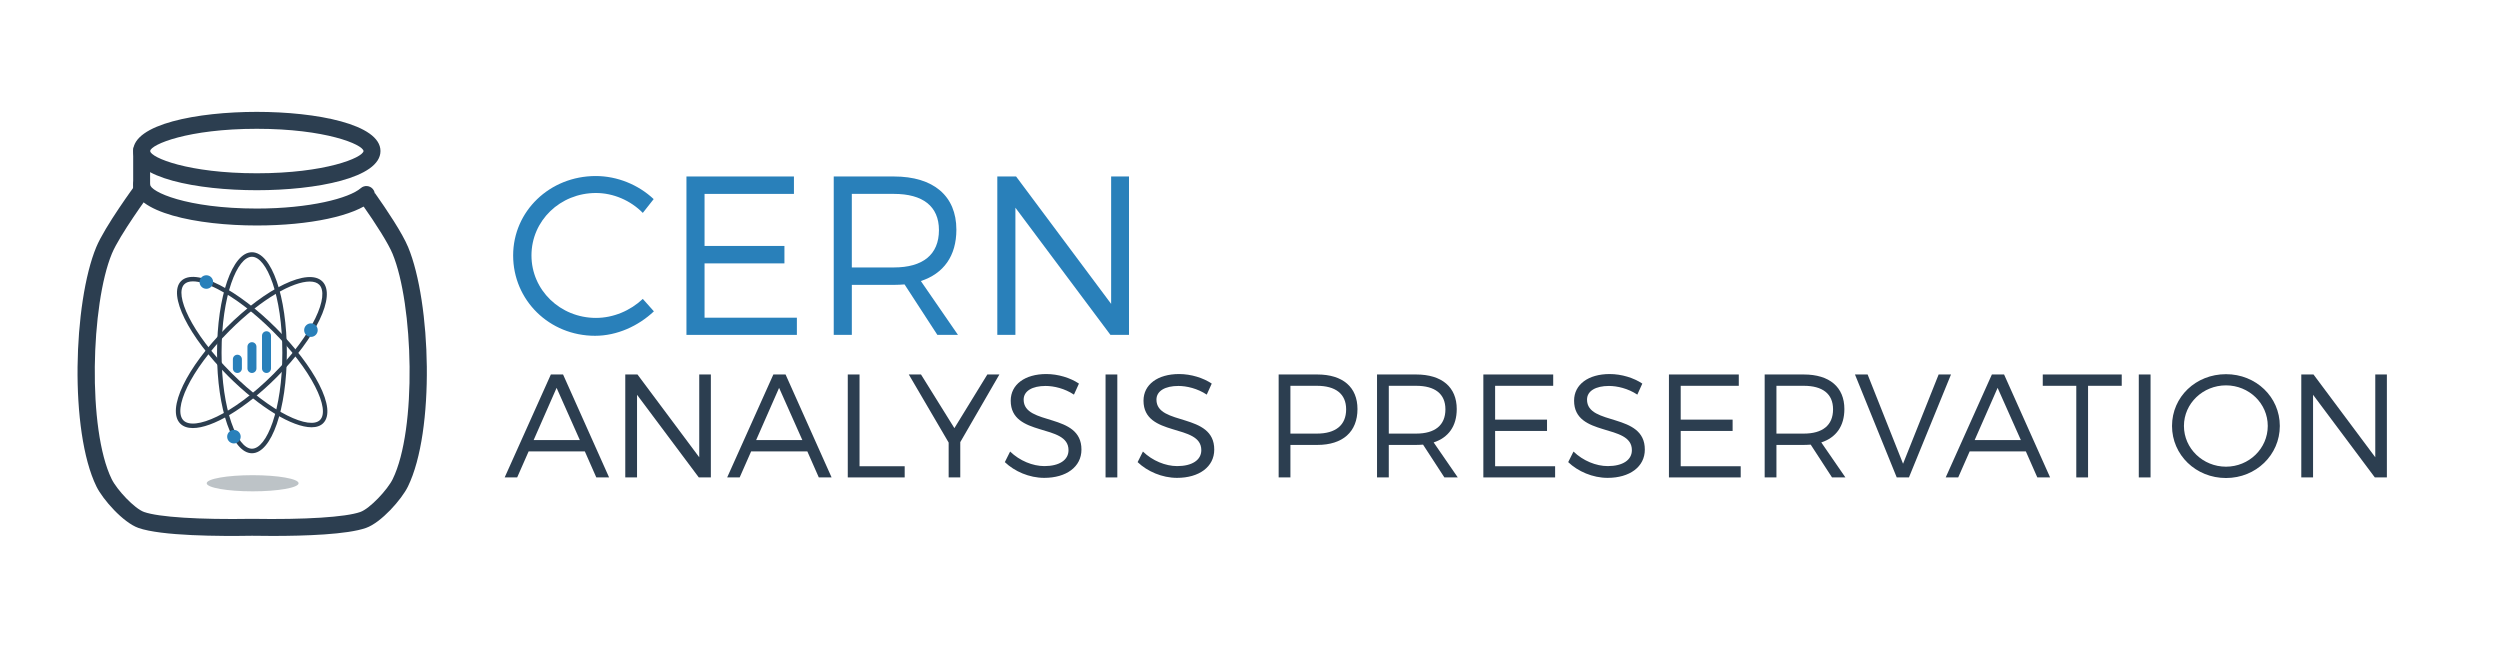
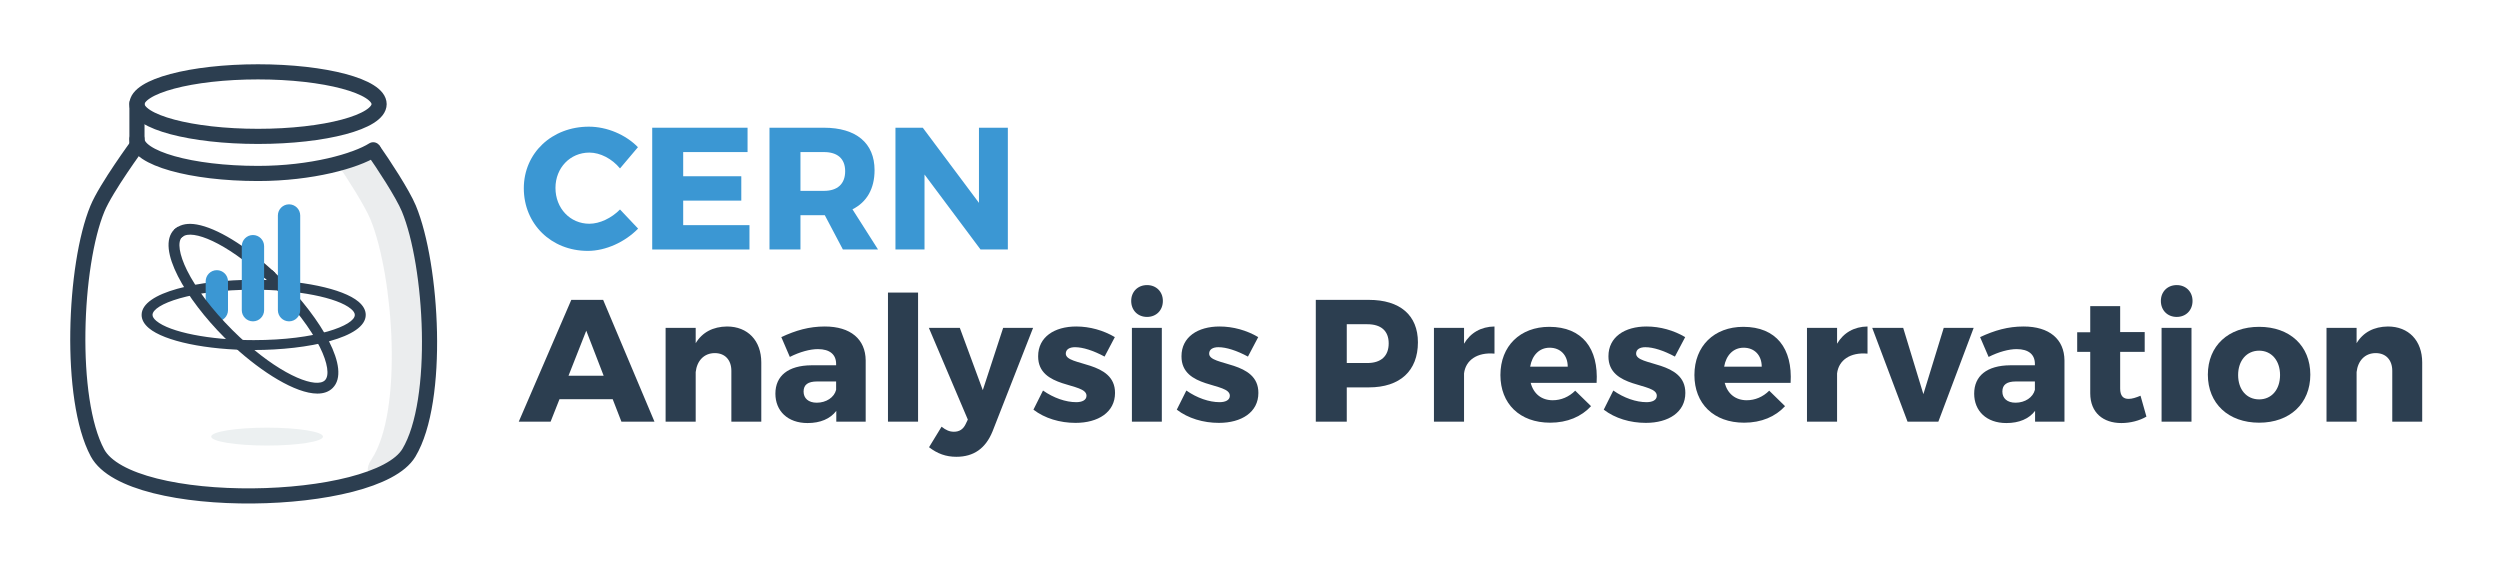
- <svg xmlns="http://www.w3.org/2000/svg" version="1.1" id="Layer_1" x="0px" y="0px" viewBox="0 0 221 57.5" style="enable-background:new 0 0 221 57.5;" xml:space="preserve">
-   <g>
-     <path style="fill:#2C3E50;" d="M24.1,47.377c-0.662,0-1.279-0.007-1.819-0.016c-2.865,0.049-8.02,0.024-10.048-0.693   c-1.345-0.475-3.148-2.517-3.708-3.662C6.123,38.089,6.484,26.735,8.507,21.85c0.757-1.828,3.386-5.411,3.497-5.562l1.206,0.887   c-0.026,0.036-2.632,3.587-3.32,5.248C8.041,26.887,7.719,37.946,9.871,42.35c0.463,0.947,2.021,2.611,2.861,2.908   c1.3,0.459,4.869,0.686,9.549,0.607c4.705,0.079,8.274-0.148,9.574-0.607c0.841-0.297,2.399-1.961,2.862-2.908   c2.152-4.404,1.83-15.463-0.019-19.926c-0.358-0.864-1.369-2.501-2.776-4.491l1.223-0.864c1.054,1.491,2.418,3.531,2.936,4.782   c2.023,4.884,2.384,16.238-0.019,21.156c-0.559,1.145-2.363,3.187-3.708,3.662C30.704,47.252,26.986,47.377,24.1,47.377z" />
-   </g>
-   <ellipse style="fill-rule:evenodd;clip-rule:evenodd;fill:#BDC3C7;" cx="22.334" cy="42.72" rx="4.062" ry="0.714" />
+ <svg xmlns="http://www.w3.org/2000/svg" version="1.1" id="Layer_1" x="0px" y="0px" viewBox="0 0 273 62" style="enable-background:new 0 0 273 62;" xml:space="preserve">
+   <ellipse style="fill-rule:evenodd;clip-rule:evenodd;fill:#ECF0F1;" cx="29.167" cy="47.677" rx="6.104" ry="0.977" />
  <g>
    <g>
-       <path style="fill:#2C3E50;" d="M22.272,40.067c-1.73,0-3.086-3.902-3.086-8.884s1.355-8.885,3.086-8.885s3.086,3.903,3.086,8.885    S24.002,40.067,22.272,40.067z M22.272,22.698c-1.297,0-2.686,3.409-2.686,8.484s1.389,8.484,2.686,8.484    c1.297,0,2.686-3.409,2.686-8.484S23.569,22.698,22.272,22.698z" />
+       <path style="fill:#3B97D3;" d="M69.662,16.075l-1.957,2.317c-0.874-1.064-2.165-1.729-3.344-1.729    c-2.108,0-3.704,1.671-3.704,3.857c0,2.223,1.596,3.913,3.704,3.913c1.121,0,2.413-0.608,3.344-1.558l1.976,2.09    c-1.425,1.463-3.533,2.432-5.49,2.432c-4.008,0-6.991-2.945-6.991-6.839c0-3.838,3.059-6.726,7.105-6.726    C66.281,13.832,68.333,14.706,69.662,16.075z" />
+       <path style="fill:#3B97D3;" d="M74.604,16.606v2.641h6.345v2.66h-6.345v2.679h7.238v2.659h-10.62V13.947h10.411v2.659H74.604z" />
+       <path style="fill:#3B97D3;" d="M90.069,23.502h-0.095H87.41v3.742h-3.382V13.947h5.946c3.515,0,5.528,1.672,5.528,4.635    c0,2.033-0.855,3.496-2.413,4.274l2.792,4.389h-3.837L90.069,23.502z M89.974,20.842c1.463,0,2.318-0.74,2.318-2.146    c0-1.387-0.855-2.09-2.318-2.09H87.41v4.236H89.974z" />
+       <path style="fill:#3B97D3;" d="M107.074,27.245l-6.117-8.188v8.188h-3.173V13.947h2.983l6.136,8.207v-8.207h3.154v13.298H107.074z    " />
+       <path style="fill:#2C3E50;" d="M61.095,43.594l-0.969,2.45h-3.477l5.737-13.298h3.477l5.604,13.298h-3.609l-0.95-2.45H61.095z     M64.02,36.109l-1.938,4.92h3.837L64.02,36.109z" />
+       <path style="fill:#2C3E50;" d="M83.133,39.585v6.459h-3.268v-5.547c0-1.197-0.703-1.938-1.805-1.938    c-1.197,0-1.956,0.855-2.09,2.071v5.414h-3.286V35.805h3.286v1.672c0.722-1.197,1.9-1.805,3.419-1.824    C81.651,35.653,83.133,37.192,83.133,39.585z" />
+       <path style="fill:#2C3E50;" d="M94.533,39.357v6.688h-3.21v-1.178c-0.665,0.874-1.748,1.33-3.135,1.33    c-2.185,0-3.515-1.33-3.515-3.211c0-1.938,1.387-3.077,3.933-3.097h2.698v-0.151c0-1.007-0.665-1.615-1.995-1.615    c-0.855,0-1.976,0.304-3.059,0.854l-0.931-2.165c1.596-0.741,3.04-1.159,4.75-1.159C92.88,35.653,94.514,37.039,94.533,39.357z     M91.304,42.568v-0.912h-2.071c-0.988,0-1.482,0.342-1.482,1.103c0,0.74,0.532,1.216,1.444,1.216    C90.221,43.974,91.095,43.404,91.304,42.568z" />
+       <path style="fill:#2C3E50;" d="M96.966,46.044V31.949h3.287v14.096H96.966z" />
+       <path style="fill:#2C3E50;" d="M108.385,47.108c-0.76,1.862-2.052,2.774-3.952,2.774c-1.14,0-2.07-0.343-2.982-1.045l1.368-2.242    c0.475,0.38,0.874,0.551,1.349,0.551c0.589,0,1.007-0.266,1.272-0.816l0.247-0.513l-4.255-10.012h3.381l2.508,6.801l2.223-6.801    h3.268L108.385,47.108z" />
+       <path style="fill:#2C3E50;" d="M121.741,36.812l-1.121,2.128c-1.235-0.665-2.375-1.026-3.229-1.026    c-0.589,0-1.007,0.229-1.007,0.703c0,1.405,5.395,0.722,5.377,4.293c0,2.109-1.843,3.268-4.312,3.268    c-1.71,0-3.363-0.494-4.598-1.443l1.045-2.09c1.159,0.816,2.489,1.272,3.629,1.272c0.646,0,1.121-0.228,1.121-0.703    c0-1.5-5.3-0.722-5.281-4.312c0-2.109,1.786-3.249,4.16-3.249C119.005,35.653,120.487,36.071,121.741,36.812z" />
+       <path style="fill:#2C3E50;" d="M126.985,32.861c0,1.025-0.722,1.747-1.729,1.747c-1.007,0-1.729-0.722-1.729-1.747    c0-1.007,0.722-1.729,1.729-1.729C126.263,31.131,126.985,31.854,126.985,32.861z M123.604,46.044V35.805h3.267v10.239H123.604z" />
+       <path style="fill:#2C3E50;" d="M137.397,36.812l-1.121,2.128c-1.235-0.665-2.375-1.026-3.23-1.026    c-0.589,0-1.007,0.229-1.007,0.703c0,1.405,5.395,0.722,5.376,4.293c0,2.109-1.843,3.268-4.312,3.268    c-1.71,0-3.363-0.494-4.598-1.443l1.045-2.09c1.159,0.816,2.489,1.272,3.628,1.272c0.646,0,1.121-0.228,1.121-0.703    c0-1.5-5.3-0.722-5.281-4.312c0-2.109,1.786-3.249,4.16-3.249C134.661,35.653,136.143,36.071,137.397,36.812z" />
+       <path style="fill:#2C3E50;" d="M149.48,32.746c3.4,0,5.357,1.672,5.357,4.635c0,3.116-1.956,4.921-5.357,4.921h-2.413v3.742    h-3.382V32.746H149.48z M147.067,39.642h2.242c1.481,0,2.336-0.74,2.336-2.146c0-1.387-0.855-2.09-2.336-2.09h-2.242V39.642z" />
+       <path style="fill:#2C3E50;" d="M159.873,37.534c0.703-1.197,1.862-1.861,3.325-1.881v2.964c-1.9-0.171-3.154,0.722-3.325,2.165    v5.263h-3.286V35.805h3.286V37.534z" />
+       <path style="fill:#2C3E50;" d="M174.35,41.808h-7.2c0.323,1.216,1.197,1.899,2.413,1.899c0.893,0,1.767-0.36,2.45-1.045    l1.729,1.691c-1.045,1.14-2.584,1.805-4.464,1.805c-3.344,0-5.433-2.09-5.433-5.205c0-3.173,2.166-5.263,5.338-5.263    C172.793,35.691,174.578,38.066,174.35,41.808z M171.196,40.041c0-1.254-0.798-2.071-1.976-2.071c-1.14,0-1.918,0.836-2.127,2.071    H171.196z" />
+       <path style="fill:#2C3E50;" d="M184.022,36.812L182.9,38.94c-1.235-0.665-2.375-1.026-3.23-1.026    c-0.589,0-1.007,0.229-1.007,0.703c0,1.405,5.395,0.722,5.376,4.293c0,2.109-1.843,3.268-4.312,3.268    c-1.71,0-3.363-0.494-4.598-1.443l1.045-2.09c1.159,0.816,2.489,1.272,3.628,1.272c0.646,0,1.121-0.228,1.121-0.703    c0-1.5-5.3-0.722-5.281-4.312c0-2.109,1.786-3.249,4.16-3.249C181.286,35.653,182.768,36.071,184.022,36.812z" />
+       <path style="fill:#2C3E50;" d="M195.535,41.808h-7.2c0.323,1.216,1.197,1.899,2.413,1.899c0.892,0,1.767-0.36,2.45-1.045    l1.729,1.691c-1.045,1.14-2.584,1.805-4.464,1.805c-3.344,0-5.433-2.09-5.433-5.205c0-3.173,2.165-5.263,5.338-5.263    C193.977,35.691,195.763,38.066,195.535,41.808z M192.381,40.041c0-1.254-0.798-2.071-1.976-2.071    c-1.14,0-1.919,0.836-2.128,2.071H192.381z" />
+       <path style="fill:#2C3E50;" d="M200.608,37.534c0.703-1.197,1.862-1.861,3.325-1.881v2.964c-1.9-0.171-3.154,0.722-3.325,2.165    v5.263h-3.286V35.805h3.286V37.534z" />
+       <path style="fill:#2C3E50;" d="M208.303,46.044l-3.856-10.239h3.382l2.204,7.237l2.223-7.237h3.268l-3.856,10.239H208.303z" />
+       <path style="fill:#2C3E50;" d="M225.44,39.357v6.688h-3.21v-1.178c-0.665,0.874-1.748,1.33-3.135,1.33    c-2.184,0-3.515-1.33-3.515-3.211c0-1.938,1.387-3.077,3.933-3.097h2.698v-0.151c0-1.007-0.665-1.615-1.995-1.615    c-0.855,0-1.976,0.304-3.059,0.854l-0.931-2.165c1.596-0.741,3.04-1.159,4.75-1.159C223.788,35.653,225.421,37.039,225.44,39.357z     M222.211,42.568v-0.912h-2.071c-0.988,0-1.482,0.342-1.482,1.103c0,0.74,0.532,1.216,1.444,1.216    C221.128,43.974,222.002,43.404,222.211,42.568z" />
+       <path style="fill:#2C3E50;" d="M234.39,45.494c-0.741,0.437-1.748,0.703-2.736,0.703c-1.976,0-3.4-1.121-3.4-3.249v-4.521h-1.425    V36.28h1.425v-2.85h3.268v2.831h2.679v2.165h-2.679v4.009c0,0.798,0.342,1.14,0.95,1.121c0.342,0,0.779-0.134,1.273-0.343    L234.39,45.494z" />
+       <path style="fill:#2C3E50;" d="M239.425,32.861c0,1.025-0.722,1.747-1.729,1.747c-1.007,0-1.729-0.722-1.729-1.747    c0-1.007,0.722-1.729,1.729-1.729C238.703,31.131,239.425,31.854,239.425,32.861z M236.044,46.044V35.805h3.267v10.239H236.044z" />
+       <path style="fill:#2C3E50;" d="M252.287,40.915c0,3.153-2.242,5.243-5.585,5.243c-3.362,0-5.604-2.09-5.604-5.243    c0-3.154,2.242-5.225,5.604-5.225C250.045,35.691,252.287,37.761,252.287,40.915z M244.403,40.954    c0,1.596,0.931,2.659,2.299,2.659c1.349,0,2.28-1.063,2.28-2.659c0-1.577-0.931-2.66-2.28-2.66    C245.334,38.293,244.403,39.376,244.403,40.954z" />
+       <path style="fill:#2C3E50;" d="M264.504,39.585v6.459h-3.268v-5.547c0-1.197-0.703-1.938-1.805-1.938    c-1.197,0-1.957,0.855-2.09,2.071v5.414h-3.286V35.805h3.286v1.672c0.722-1.197,1.9-1.805,3.419-1.824    C263.022,35.653,264.504,37.192,264.504,39.585z" />
    </g>
    <g>
-       <path style="fill:#2C3E50;" d="M17.051,37.84c-0.468,0-0.848-0.126-1.114-0.392c-1.239-1.24,0.549-4.97,4.071-8.493    c3.522-3.521,7.252-5.31,8.493-4.072c1.239,1.24-0.55,4.971-4.072,8.493C21.661,36.143,18.766,37.84,17.051,37.84z M27.381,24.888    c-1.463,0-4.219,1.479-7.09,4.35c-3.588,3.588-5.002,6.996-4.071,7.927c0.927,0.93,4.336-0.483,7.926-4.072    c3.589-3.588,5.003-6.996,4.072-7.927C28.032,24.98,27.747,24.888,27.381,24.888z" />
+       <path style="fill:#2C3E50;" d="M35.663,41.7c1.203-1.203-0.718-5.701-5.496-10.479c-0.396-0.395-0.788-0.764-1.178-1.12    c0.216-0.121,0.434-0.234,0.657-0.332c0.342,0.315,0.681,0.635,1.01,0.964c4.167,4.167,7.361,9.591,5.496,11.457    c-1.709,1.708-6.399-0.831-10.378-4.47c0.334,0,0.662,0,1.025,0C30.943,41.373,34.597,42.766,35.663,41.7z" />
+       <path style="fill:#2C3E50;" d="M25.606,37.903l-0.475-0.434h1.763l0.071,0.062c4.106,3.623,7.619,4.893,8.521,3.992l0,0    c0.51-0.51,0.298-1.894-0.552-3.611c-0.994-2.006-2.749-4.319-4.943-6.514c-0.393-0.393-0.783-0.76-1.17-1.113l-0.256-0.234    l0.303-0.169c0.223-0.124,0.448-0.24,0.678-0.342l0.15-0.066l0.121,0.111c0.345,0.317,0.686,0.64,1.017,0.971    c4.194,4.194,7.546,9.76,5.496,11.811c-0.424,0.424-0.997,0.613-1.675,0.613C32.265,42.979,28.582,40.625,25.606,37.903z     M29.418,30.155c0.307,0.284,0.616,0.579,0.927,0.89c2.232,2.231,4.021,4.592,5.038,6.646c0.992,2.003,1.154,3.489,0.458,4.187    l0,0l0,0c-1.27,1.269-5.104-0.374-9.134-3.908h-0.277c3.671,3.227,8.003,5.587,9.547,4.044c1.731-1.732-1.505-7.112-5.496-11.104    c-0.287-0.287-0.582-0.567-0.88-0.844C29.538,30.093,29.478,30.124,29.418,30.155z" />
    </g>
    <g>
-       <path style="fill:#2C3E50;" d="M27.54,37.771c-1.673,0-4.575-1.728-7.371-4.523c-3.522-3.523-5.35-7.214-4.161-8.403    c0.596-0.595,1.814-0.466,3.431,0.362c1.552,0.795,3.318,2.145,4.972,3.799l0,0c1.654,1.654,3.003,3.42,3.799,4.972    c0.829,1.617,0.958,2.836,0.362,3.431C28.327,37.654,27.975,37.771,27.54,37.771z M17.055,24.872    c-0.333,0-0.592,0.084-0.763,0.256c-0.888,0.887,0.572,4.249,4.161,7.837c3.588,3.588,6.95,5.049,7.837,4.161    c0.456-0.456,0.297-1.537-0.436-2.965c-0.776-1.516-2.1-3.246-3.726-4.871l0,0c-1.625-1.626-3.355-2.95-4.871-3.727    C18.365,25.106,17.608,24.872,17.055,24.872z" />
+       <path style="fill:#2C3E50;" d="M38.98,33.13c-1.657-1.392-6.19-2.326-11.279-2.326c-5.892,0-11.987,1.34-11.987,3.584    c0,0.44,0.238,0.863,0.708,1.257c1.657,1.392,6.19,2.327,11.279,2.327c5.892,0.001,11.987-1.34,11.987-3.584    C39.688,33.948,39.45,33.525,38.98,33.13z M27.701,37.391c-4.841,0-9.278-0.887-10.791-2.157    c-0.335-0.282-0.505-0.566-0.505-0.847c0.001-1.451,4.54-3.004,11.296-3.004c4.841,0,9.278,0.886,10.79,2.157    c0.335,0.282,0.506,0.567,0.506,0.847C38.996,35.839,34.457,37.392,27.701,37.391z" />
+       <path style="fill:#2C3E50;" d="M27.701,38.222c-5.144,0-9.741-0.959-11.44-2.386c-0.529-0.444-0.797-0.932-0.797-1.448    c0-2.491,6.305-3.835,12.237-3.835c5.145,0,9.742,0.959,11.44,2.386l0,0c0.529,0.443,0.797,0.932,0.797,1.449    C39.938,36.878,33.633,38.222,27.701,38.222z M27.701,31.053c-6.472,0-11.737,1.496-11.737,3.335c0,0.362,0.208,0.721,0.619,1.065    c1.616,1.357,6.084,2.269,11.119,2.269c6.472,0,11.737-1.496,11.737-3.334c0-0.363-0.208-0.722-0.619-1.066l0,0    C37.205,31.965,32.736,31.053,27.701,31.053z M27.701,37.641c-4.895,0-9.398-0.911-10.951-2.215    c-0.395-0.332-0.595-0.682-0.595-1.038c0-1.824,5.072-3.254,11.546-3.254c4.896,0,9.399,0.911,10.951,2.215    c0.395,0.332,0.595,0.682,0.595,1.039C39.246,36.212,34.175,37.641,27.701,37.641z M27.701,31.634    c-6.843,0-11.045,1.605-11.046,2.754c0,0.202,0.14,0.423,0.417,0.655c1.471,1.235,5.842,2.098,10.629,2.098    c6.843,0,11.045-1.604,11.045-2.753c0-0.203-0.14-0.424-0.417-0.656C36.86,32.497,32.489,31.634,27.701,31.634z" />
    </g>
-     <circle style="fill:#2980BA;" cx="20.679" cy="38.603" r="0.598" />
-     <circle style="fill:#2980BA;" cx="18.241" cy="24.931" r="0.599" />
-     <circle style="fill:#2980BA;" cx="27.486" cy="29.184" r="0.599" />
    <g>
-       <path style="fill:#2980BA;" d="M20.985,32.971L20.985,32.971c-0.219,0-0.398-0.179-0.398-0.398v-0.818    c0-0.219,0.179-0.398,0.398-0.398l0,0c0.219,0,0.398,0.179,0.398,0.398v0.818C21.383,32.792,21.204,32.971,20.985,32.971z" />
-       <path style="fill:#2980BA;" d="M22.272,32.971L22.272,32.971c-0.219,0-0.398-0.179-0.398-0.398v-1.926    c0-0.219,0.179-0.398,0.398-0.398l0,0c0.219,0,0.398,0.179,0.398,0.398v1.926C22.67,32.792,22.491,32.971,22.272,32.971z" />
-       <path style="fill:#2980BA;" d="M23.559,32.971L23.559,32.971c-0.219,0-0.398-0.179-0.398-0.398v-2.893    c0-0.219,0.179-0.398,0.398-0.398l0,0c0.219,0,0.398,0.179,0.398,0.398v2.893C23.956,32.792,23.778,32.971,23.559,32.971z" />
+       <path style="fill:#2C3E50;" d="M21.451,24.762c2.233,0.396,5.397,2.432,8.196,5.006c-0.223,0.099-0.442,0.211-0.657,0.332    c-4.197-3.834-7.967-5.382-9.191-4.456c-0.104-0.2-0.237-0.389-0.399-0.553C19.908,24.714,20.607,24.612,21.451,24.762z" />
+       <path style="fill:#2C3E50;" d="M28.821,30.285c-4.179-3.817-7.792-5.252-8.872-4.441l-0.236,0.179l-0.136-0.263    c-0.098-0.188-0.217-0.353-0.355-0.492l-0.204-0.204l0.232-0.172c0.558-0.416,1.313-0.541,2.245-0.376l0,0    c2.18,0.386,5.291,2.28,8.321,5.068l0.28,0.258l-0.349,0.154c-0.216,0.096-0.428,0.205-0.637,0.322l-0.157,0.087L28.821,30.285z     M21.407,25.008L21.407,25.008c-0.661-0.117-1.208-0.069-1.627,0.142c0.038,0.049,0.073,0.1,0.107,0.151    c1.605-0.759,5.339,1.061,9.139,4.494c0.059-0.031,0.118-0.062,0.178-0.093C26.366,27.15,23.401,25.362,21.407,25.008z" />
+     </g>
+     <path style="fill:#3B97D3;" d="M23.678,35.091L23.678,35.091c-0.67,0-1.219-0.548-1.219-1.219v-3.151   c0-0.67,0.548-1.219,1.219-1.219l0,0c0.67,0,1.219,0.548,1.219,1.219v3.151C24.897,34.543,24.349,35.091,23.678,35.091z" />
+     <path style="fill:#3B97D3;" d="M27.622,35.091L27.622,35.091c-0.67,0-1.219-0.548-1.219-1.219v-6.989   c0-0.67,0.548-1.219,1.219-1.219l0,0c0.67,0,1.219,0.548,1.219,1.219v6.989C28.841,34.543,28.292,35.091,27.622,35.091z" />
+     <path style="fill:#3B97D3;" d="M31.564,35.091L31.564,35.091c-0.67,0-1.219-0.548-1.219-1.219V23.531   c0-0.67,0.548-1.219,1.219-1.219l0,0c0.67,0,1.219,0.548,1.219,1.219v10.341C32.782,34.543,32.234,35.091,31.564,35.091z" />
+     <path style="opacity:0.3;fill:#BDC3C7;" d="M44.4,23.246c-0.715-1.692-2.577-5.163-3.651-6.651l-1.041,0.751   c-0.062-0.086-0.13-0.185-0.187-0.264l-0.548,0.395c-0.236-0.354-0.461-0.689-0.655-0.968l-1.643,1.141   c1.214,1.747,3.192,4.866,3.789,6.333c2.507,6.155,3.588,20.943,0.094,26.193c-0.674,1.013-0.378,1.59-0.012,1.896   c0.221,0.184,0.47,0.252,0.711,0.252c0.014,0,0.026-0.005,0.04-0.005l0.026,0.044c0.032-0.019,0.058-0.039,0.089-0.059   c0.181-0.021,0.356-0.066,0.504-0.131l0.007,0.012c0.061-0.037,0.105-0.064,0.137-0.083c0.122-0.066,0.218-0.137,0.275-0.191   l0.005-0.065c0.092-0.022,0.183-0.044,0.279-0.063c0.476-0.093,1.127-0.221,1.527-0.872C47.792,44.959,46.965,29.31,44.4,23.246z" />
+     <path style="fill-rule:evenodd;clip-rule:evenodd;fill:none;stroke:#2C3E50;stroke-width:1.653;stroke-miterlimit:10;" d="   M15.068,15.757c0,0-3.477,4.726-4.426,7.019c-2.552,6.161-3.155,20.798,0,26.672c3.515,6.545,30.403,6.005,34.008,0   c3.432-5.717,2.552-20.511,0-26.672c-0.677-1.634-2.824-4.903-3.894-6.417" />
+     <ellipse style="fill-rule:evenodd;clip-rule:evenodd;fill:none;stroke:#2C3E50;stroke-width:1.653;stroke-miterlimit:10;" cx="28.177" cy="11.369" rx="13.221" ry="3.524" />
+     <line style="fill:none;stroke:#2C3E50;stroke-width:1.653;stroke-linecap:round;stroke-linejoin:round;stroke-miterlimit:10;" x1="14.956" y1="11.3" x2="14.956" y2="15.65" />
+     <path style="fill-rule:evenodd;clip-rule:evenodd;fill:none;stroke:#2C3E50;stroke-width:1.653;stroke-linecap:round;stroke-miterlimit:10;" d="   M40.756,16.358c-1.898,1.201-6.702,2.584-12.578,2.584c-7.302,0-13.221-1.674-13.221-3.74" />
+     <g>
+       <path style="fill:#2C3E50;" d="M19.399,25.092c0.162,0.164,0.295,0.352,0.399,0.553c-0.036,0.027-0.078,0.049-0.109,0.08    c-1.203,1.203,0.718,5.7,5.495,10.478c0.545,0.544,1.083,1.046,1.615,1.515c-0.363,0-0.691,0-1.025,0    c-0.366-0.335-0.728-0.675-1.079-1.026c-4.167-4.167-7.362-9.591-5.496-11.456C19.259,25.178,19.333,25.141,19.399,25.092z" />
+       <path style="fill:#2C3E50;" d="M25.606,37.903c-0.368-0.338-0.733-0.68-1.086-1.033c-4.195-4.194-7.546-9.76-5.496-11.81    c0.057-0.057,0.118-0.097,0.167-0.128l0.233-0.168l0.152,0.153c0.174,0.175,0.323,0.381,0.444,0.613l0.097,0.186l-0.25,0.187    c-0.51,0.51-0.298,1.893,0.552,3.611c0.994,2.006,2.749,4.319,4.943,6.514c0.512,0.512,1.052,1.018,1.604,1.504l0.496,0.438    h-1.784L25.606,37.903z M25.008,36.38c-2.232-2.232-4.021-4.592-5.038-6.645c-0.974-1.967-1.149-3.437-0.494-4.149    c-0.036-0.056-0.074-0.108-0.114-0.159c-1.698,1.748,1.531,7.109,5.511,11.089c0.325,0.325,0.661,0.641,0.999,0.952h0.275    C25.757,37.112,25.376,36.748,25.008,36.38z" />
    </g>
  </g>
-   <g>
-     <path style="fill:#2C3E50;" d="M22.703,16.815c-5.265,0-10.931-1.084-10.931-3.463c0-2.379,5.666-3.463,10.931-3.463   c5.265,0,10.931,1.084,10.931,3.463C33.634,15.731,27.968,16.815,22.703,16.815z M22.703,11.386c-6.075,0-9.366,1.379-9.434,1.967   c0.069,0.586,3.362,1.965,9.434,1.965c6.069,0,9.362-1.377,9.434-1.966C32.067,12.763,28.775,11.386,22.703,11.386z" />
-   </g>
-   <g>
-     <path style="fill:#2C3E50;" d="M12.521,17.398c-0.413,0-0.748-0.335-0.748-0.748v-3.351c0-0.413,0.335-0.748,0.748-0.748   c0.413,0,0.748,0.335,0.748,0.748v3.351C13.269,17.063,12.934,17.398,12.521,17.398z" />
-   </g>
-   <g>
-     <path style="fill:#2C3E50;" d="M22.703,19.933c-5.265,0-10.931-1.136-10.931-3.629c0-0.414,0.335-0.749,0.748-0.749   c0.413,0,0.748,0.335,0.748,0.749c0,0.638,3.21,2.132,9.434,2.132c4.677,0,8.166-0.909,9.195-1.806   c0.312-0.271,0.784-0.239,1.056,0.072c0.272,0.312,0.239,0.785-0.072,1.056C31.367,19.08,27.371,19.933,22.703,19.933z" />
-   </g>
-   <g>
-     <path style="fill:#2980BA;" d="M57.784,17.601l-0.96,1.22c-1.08-1.1-2.601-1.76-4.141-1.76c-3.161,0-5.701,2.44-5.701,5.521   c0,3.061,2.541,5.521,5.701,5.521c1.54,0,3.041-0.64,4.141-1.68l0.98,1.1c-1.38,1.3-3.261,2.161-5.201,2.161   c-4.041,0-7.241-3.141-7.241-7.102c0-3.921,3.241-7.021,7.301-7.021C54.583,15.561,56.444,16.341,57.784,17.601z" />
-     <path style="fill:#2980BA;" d="M62.282,17.141v4.601h7.062v1.541h-7.062v4.801h8.162v1.52h-9.762V15.601h9.502v1.54H62.282z" />
-     <path style="fill:#2980BA;" d="M79.963,25.143c-0.3,0.02-0.62,0.04-0.94,0.04h-3.721v4.421h-1.6V15.601h5.321   c3.501,0,5.521,1.72,5.521,4.701c0,2.32-1.12,3.88-3.141,4.541l3.281,4.761h-1.821L79.963,25.143z M79.022,23.642   c2.541,0,3.981-1.12,3.981-3.301c0-2.12-1.44-3.201-3.981-3.201h-3.721v6.501H79.022z" />
-     <path style="fill:#2980BA;" d="M98.164,29.604l-8.402-11.242v11.242h-1.6V15.601h1.66l8.402,11.262V15.601h1.58v14.003H98.164z" />
-     <path style="fill:#2C3E50;" d="M46.732,39.903l-1.014,2.301h-1.105l4.083-9.1h1.079l4.069,9.1h-1.131l-1.014-2.301H46.732z    M49.203,34.286l-2.028,4.615h4.082L49.203,34.286z" />
-     <path style="fill:#2C3E50;" d="M61.774,42.204l-5.46-7.306v7.306h-1.04v-9.1h1.079l5.46,7.319v-7.319h1.027v9.1H61.774z" />
-     <path style="fill:#2C3E50;" d="M66.401,39.903l-1.014,2.301h-1.105l4.083-9.1h1.079l4.069,9.1h-1.131l-1.014-2.301H66.401z    M68.872,34.286l-2.028,4.615h4.082L68.872,34.286z" />
-     <path style="fill:#2C3E50;" d="M79.974,41.216v0.988h-5.031v-9.1h1.04v8.112H79.974z" />
-     <path style="fill:#2C3E50;" d="M84.888,42.204h-1.027v-3.081l-3.523-6.019h1.079l2.951,4.745l2.912-4.745h1.066l-3.458,5.98V42.204   z" />
-     <path style="fill:#2C3E50;" d="M95.379,33.91l-0.442,0.975c-0.819-0.546-1.781-0.767-2.509-0.767c-1.17,0-1.937,0.442-1.937,1.209   c0,2.34,5.122,1.118,5.109,4.42c0,1.521-1.339,2.496-3.289,2.496c-1.326,0-2.626-0.572-3.484-1.391l0.468-0.936   c0.845,0.819,2.002,1.287,3.029,1.287c1.313,0,2.132-0.533,2.132-1.404c0.013-2.392-5.109-1.118-5.109-4.381   c0-1.43,1.261-2.353,3.146-2.353C93.546,33.065,94.625,33.403,95.379,33.91z" />
-     <path style="fill:#2C3E50;" d="M97.731,42.204v-9.1h1.04v9.1H97.731z" />
-     <path style="fill:#2C3E50;" d="M107.118,33.91l-0.442,0.975c-0.819-0.546-1.781-0.767-2.509-0.767c-1.17,0-1.937,0.442-1.937,1.209   c0,2.34,5.122,1.118,5.109,4.42c0,1.521-1.339,2.496-3.289,2.496c-1.326,0-2.626-0.572-3.484-1.391l0.468-0.936   c0.845,0.819,2.002,1.287,3.029,1.287c1.313,0,2.132-0.533,2.132-1.404c0.013-2.392-5.109-1.118-5.109-4.381   c0-1.43,1.261-2.353,3.146-2.353C105.285,33.065,106.364,33.403,107.118,33.91z" />
-     <path style="fill:#2C3E50;" d="M116.452,33.104c2.249,0,3.549,1.118,3.549,3.055c0,2.015-1.3,3.172-3.549,3.172h-2.379v2.873h-1.04   v-9.1H116.452z M114.072,38.33h2.34c1.638,0,2.587-0.728,2.587-2.145c0-1.379-0.949-2.08-2.587-2.08h-2.34V38.33z" />
-     <path style="fill:#2C3E50;" d="M125.798,39.305c-0.195,0.013-0.403,0.026-0.611,0.026h-2.418v2.873h-1.04v-9.1h3.459   c2.275,0,3.588,1.118,3.588,3.055c0,1.508-0.728,2.522-2.041,2.951l2.132,3.094h-1.183L125.798,39.305z M125.188,38.33   c1.651,0,2.587-0.728,2.587-2.145c0-1.379-0.936-2.08-2.587-2.08h-2.418v4.225H125.188z" />
-     <path style="fill:#2C3E50;" d="M132.168,34.105v2.99h4.589v1.001h-4.589v3.12h5.304v0.988h-6.344v-9.1h6.175v1.001H132.168z" />
-     <path style="fill:#2C3E50;" d="M145.181,33.91l-0.442,0.975c-0.819-0.546-1.781-0.767-2.509-0.767c-1.17,0-1.937,0.442-1.937,1.209   c0,2.34,5.122,1.118,5.109,4.42c0,1.521-1.339,2.496-3.289,2.496c-1.326,0-2.626-0.572-3.484-1.391l0.468-0.936   c0.845,0.819,2.002,1.287,3.029,1.287c1.313,0,2.132-0.533,2.132-1.404c0.013-2.392-5.109-1.118-5.109-4.381   c0-1.43,1.261-2.353,3.146-2.353C143.348,33.065,144.427,33.403,145.181,33.91z" />
-     <path style="fill:#2C3E50;" d="M148.574,34.105v2.99h4.589v1.001h-4.589v3.12h5.304v0.988h-6.344v-9.1h6.175v1.001H148.574z" />
-     <path style="fill:#2C3E50;" d="M160.066,39.305c-0.195,0.013-0.403,0.026-0.611,0.026h-2.418v2.873h-1.04v-9.1h3.458   c2.275,0,3.588,1.118,3.588,3.055c0,1.508-0.728,2.522-2.041,2.951l2.132,3.094h-1.183L160.066,39.305z M159.455,38.33   c1.651,0,2.587-0.728,2.587-2.145c0-1.379-0.936-2.08-2.587-2.08h-2.418v4.225H159.455z" />
-     <path style="fill:#2C3E50;" d="M167.671,42.204l-3.692-9.1h1.118l3.133,7.891l3.146-7.891h1.092l-3.718,9.1H167.671z" />
-     <path style="fill:#2C3E50;" d="M174.119,39.903l-1.014,2.301H172l4.082-9.1h1.079l4.069,9.1h-1.131l-1.014-2.301H174.119z    M176.589,34.286l-2.028,4.615h4.082L176.589,34.286z" />
-     <path style="fill:#2C3E50;" d="M184.584,34.105v8.099h-1.04v-8.099h-2.964v-1.001h6.981v1.001H184.584z" />
-     <path style="fill:#2C3E50;" d="M189.069,42.204v-9.1h1.04v9.1H189.069z" />
-     <path style="fill:#2C3E50;" d="M201.536,37.654c0,2.561-2.106,4.603-4.758,4.603c-2.665,0-4.771-2.042-4.771-4.603   c0-2.574,2.106-4.576,4.771-4.576C199.43,33.077,201.536,35.093,201.536,37.654z M193.06,37.654c0,2.002,1.69,3.601,3.718,3.601   c2.028,0,3.692-1.599,3.692-3.601c0-2.002-1.664-3.588-3.692-3.588C194.75,34.066,193.06,35.652,193.06,37.654z" />
-     <path style="fill:#2C3E50;" d="M209.934,42.204l-5.46-7.306v7.306h-1.04v-9.1h1.079l5.461,7.319v-7.319H211v9.1H209.934z" />
-   </g>
</svg>
